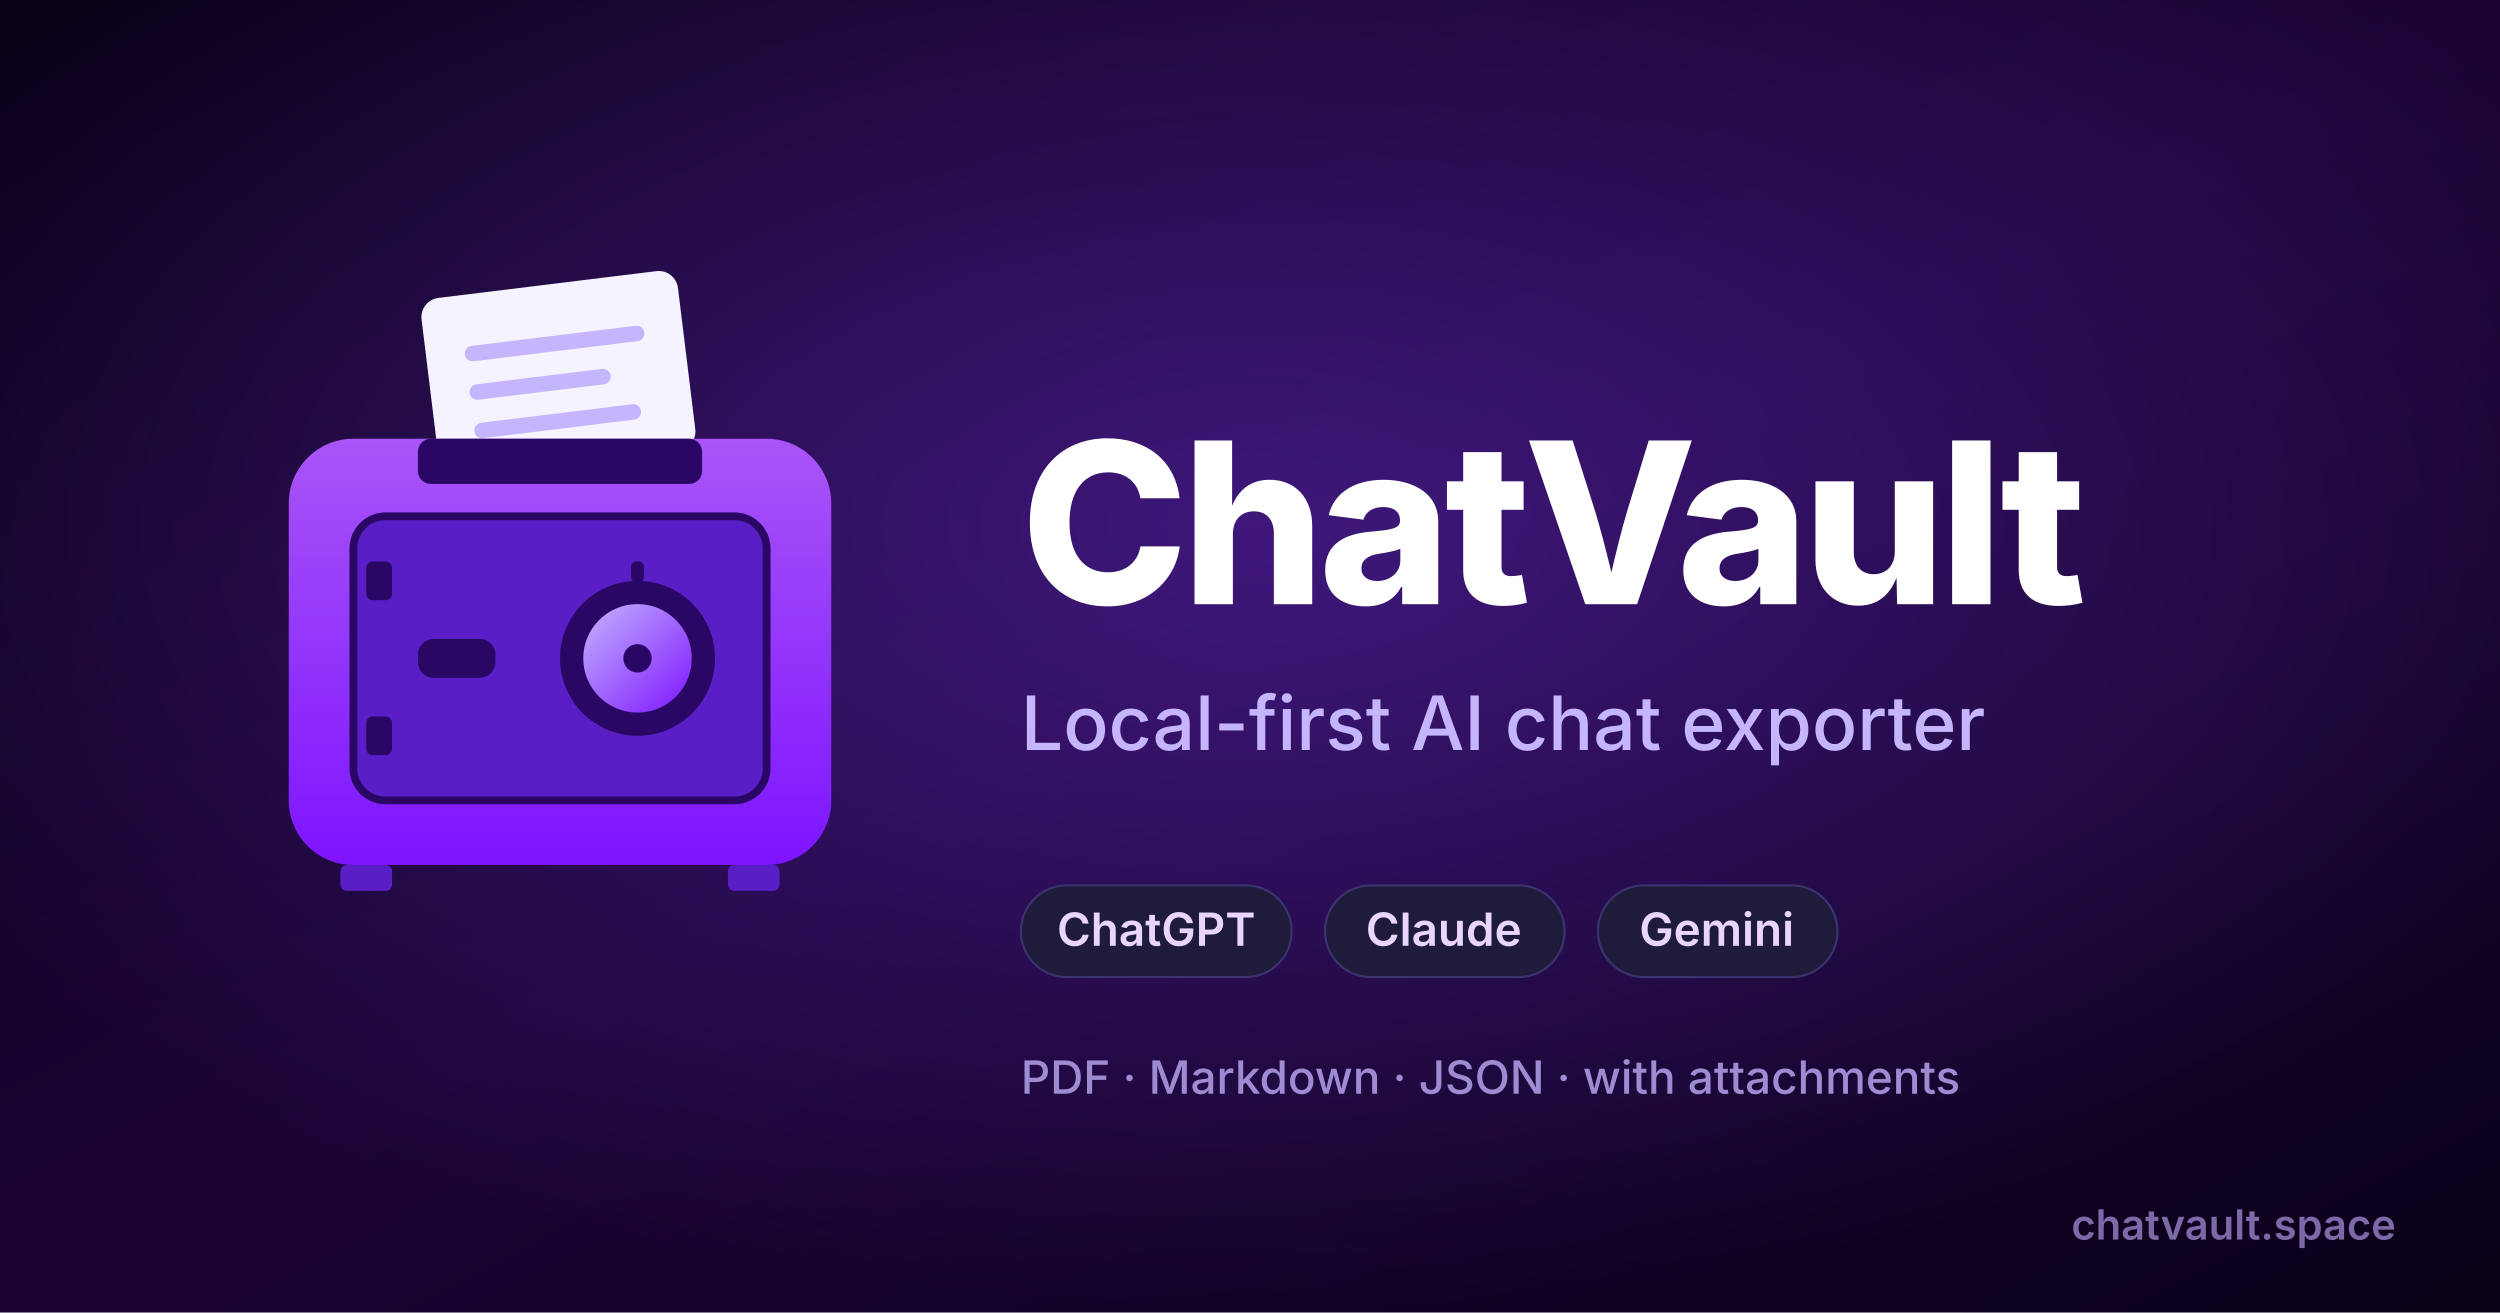
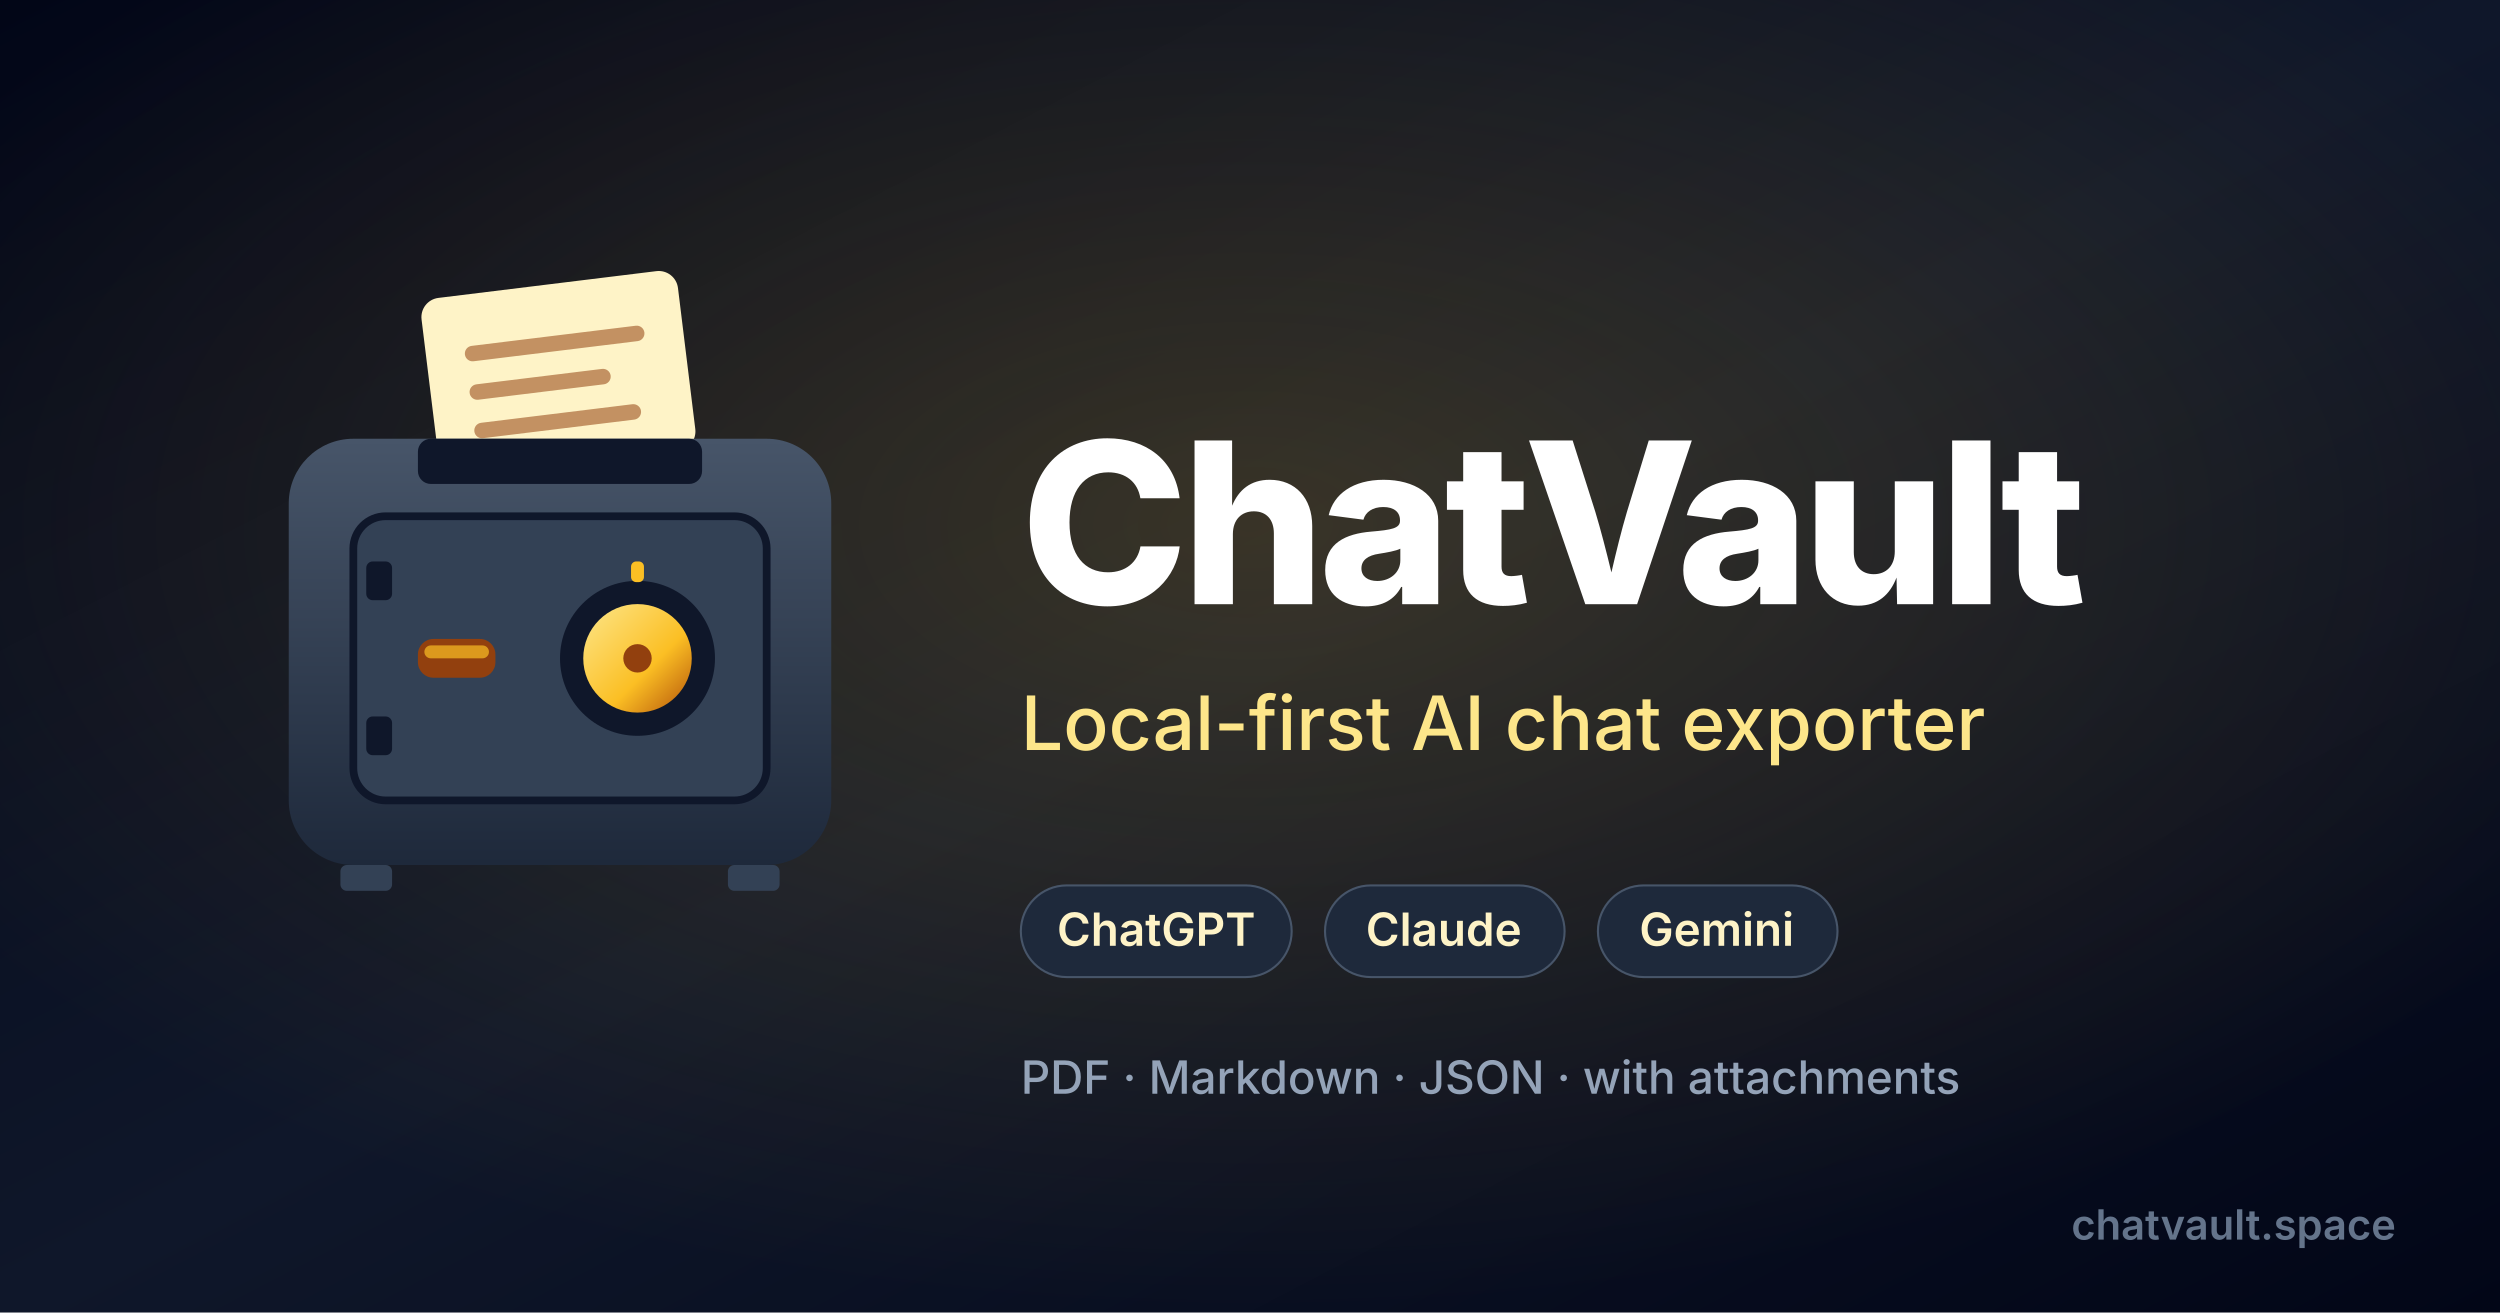
<svg xmlns="http://www.w3.org/2000/svg" width="1200" height="630" viewBox="0 0 1200 630">
  <defs>
    <linearGradient id="bg" x1="0" y1="0" x2="1" y2="1">
-       <stop offset="0%" stop-color="#0a0118" />
-       <stop offset="50%" stop-color="#1a0436" />
-       <stop offset="100%" stop-color="#0a0118" />
+       <stop offset="0%" stop-color="#020617" />
+       <stop offset="50%" stop-color="#0f172a" />
+       <stop offset="100%" stop-color="#020617" />
    </linearGradient>
    <radialGradient id="glow" cx="0.5" cy="0.4" r="0.6">
-       <stop offset="0%" stop-color="#863bff" stop-opacity="0.35" />
-       <stop offset="100%" stop-color="#863bff" stop-opacity="0" />
+       <stop offset="0%" stop-color="#fbbf24" stop-opacity="0.18" />
+       <stop offset="100%" stop-color="#fbbf24" stop-opacity="0" />
    </radialGradient>
    <linearGradient id="body" x1="0" y1="0" x2="0" y2="1">
-       <stop offset="0%" stop-color="#a855f7" />
-       <stop offset="100%" stop-color="#7e14ff" />
+       <stop offset="0%" stop-color="#475569" />
+       <stop offset="100%" stop-color="#1e293b" />
    </linearGradient>
-     <linearGradient id="dial" x1="0" y1="0" x2="1" y2="1">
-       <stop offset="0%" stop-color="#c4b5fd" />
-       <stop offset="100%" stop-color="#7e14ff" />
+     <linearGradient id="brass" x1="0" y1="0" x2="1" y2="1">
+       <stop offset="0%" stop-color="#fde68a" />
+       <stop offset="60%" stop-color="#fbbf24" />
+       <stop offset="100%" stop-color="#b45309" />
    </linearGradient>
  </defs>
  <rect width="1200" height="630" fill="url(#bg)" />
  <rect width="1200" height="630" fill="url(#glow)" />
  <g transform="translate(120 130) scale(6.2)">
    <g transform="rotate(-7 24 9)">
-       <rect x="14" y="1" width="20" height="14" rx="1.5" fill="#f5f3ff" />
-       <rect x="17" y="5" width="14" height="1.2" rx="0.6" fill="#c4b5fd" />
-       <rect x="17" y="8" width="11" height="1.2" rx="0.6" fill="#c4b5fd" />
-       <rect x="17" y="11" width="13" height="1.2" rx="0.6" fill="#c4b5fd" />
+       <rect x="14" y="1" width="20" height="14" rx="1.5" fill="#fef3c7" />
+       <rect x="17" y="5" width="14" height="1.2" rx="0.6" fill="#92400e" opacity="0.55" />
+       <rect x="17" y="8" width="11" height="1.2" rx="0.6" fill="#92400e" opacity="0.55" />
+       <rect x="17" y="11" width="13" height="1.2" rx="0.6" fill="#92400e" opacity="0.55" />
    </g>
    <rect x="3" y="13" width="42" height="33" rx="5" fill="url(#body)" />
-     <rect x="13" y="13" width="22" height="3.5" rx="1" fill="#2a0764" />
-     <rect x="8" y="19" width="32" height="22" rx="2.5" fill="#5a1ec7" stroke="#2a0764" stroke-width="0.6" />
-     <rect x="9" y="22.5" width="2" height="3" rx="0.5" fill="#2a0764" />
-     <rect x="9" y="34.5" width="2" height="3" rx="0.5" fill="#2a0764" />
-     <rect x="13" y="28.5" width="6" height="3" rx="1.2" fill="#2a0764" />
-     <circle cx="30" cy="30" r="6" fill="#2a0764" />
-     <circle cx="30" cy="30" r="4.2" fill="url(#dial)" />
-     <circle cx="30" cy="30" r="1.1" fill="#2a0764" />
-     <rect x="29.5" y="22.5" width="1" height="1.6" rx="0.4" fill="#2a0764" />
-     <rect x="7" y="46" width="4" height="2" rx="0.5" fill="#5a1ec7" />
-     <rect x="37" y="46" width="4" height="2" rx="0.5" fill="#5a1ec7" />
+     <rect x="13" y="13" width="22" height="3.5" rx="1" fill="#0f172a" />
+     <rect x="8" y="19" width="32" height="22" rx="2.5" fill="#334155" stroke="#0f172a" stroke-width="0.6" />
+     <rect x="9" y="22.5" width="2" height="3" rx="0.5" fill="#0f172a" />
+     <rect x="9" y="34.5" width="2" height="3" rx="0.5" fill="#0f172a" />
+     <rect x="13" y="28.5" width="6" height="3" rx="1.2" fill="#92400e" />
+     <rect x="13.5" y="29" width="5" height="1" rx="0.5" fill="#fbbf24" opacity="0.7" />
+     <circle cx="30" cy="30" r="6" fill="#0f172a" />
+     <circle cx="30" cy="30" r="4.2" fill="url(#brass)" />
+     <circle cx="30" cy="30" r="1.1" fill="#92400e" />
+     <rect x="29.5" y="22.5" width="1" height="1.6" rx="0.4" fill="#fbbf24" />
+     <rect x="7" y="46" width="4" height="2" rx="0.5" fill="#334155" />
+     <rect x="37" y="46" width="4" height="2" rx="0.5" fill="#334155" />
  </g>
  <text x="490" y="290" font-family="-apple-system, BlinkMacSystemFont, 'Segoe UI', system-ui, sans-serif" font-size="108" font-weight="800" fill="#ffffff" letter-spacing="-3">ChatVault</text>
-   <text x="490" y="360" font-family="-apple-system, BlinkMacSystemFont, 'Segoe UI', system-ui, sans-serif" font-size="36" font-weight="500" fill="#c4b5fd">Local-first AI chat exporter</text>
+   <text x="490" y="360" font-family="-apple-system, BlinkMacSystemFont, 'Segoe UI', system-ui, sans-serif" font-size="36" font-weight="500" fill="#fde68a">Local-first AI chat exporter</text>
  <g transform="translate(490 425)" font-family="-apple-system, BlinkMacSystemFont, 'Segoe UI', system-ui, sans-serif" font-size="22" font-weight="600">
-     <rect x="0" y="0" width="130" height="44" rx="22" fill="#1e1b3b" stroke="#3b3370" stroke-width="1" />
-     <text x="65" y="29" fill="#e9d5ff" text-anchor="middle">ChatGPT</text>
-     <rect x="146" y="0" width="115" height="44" rx="22" fill="#1e1b3b" stroke="#3b3370" stroke-width="1" />
-     <text x="203" y="29" fill="#e9d5ff" text-anchor="middle">Claude</text>
-     <rect x="277" y="0" width="115" height="44" rx="22" fill="#1e1b3b" stroke="#3b3370" stroke-width="1" />
-     <text x="334" y="29" fill="#e9d5ff" text-anchor="middle">Gemini</text>
+     <rect x="0" y="0" width="130" height="44" rx="22" fill="#1e293b" stroke="#475569" stroke-width="1" />
+     <text x="65" y="29" fill="#fef3c7" text-anchor="middle">ChatGPT</text>
+     <rect x="146" y="0" width="115" height="44" rx="22" fill="#1e293b" stroke="#475569" stroke-width="1" />
+     <text x="203" y="29" fill="#fef3c7" text-anchor="middle">Claude</text>
+     <rect x="277" y="0" width="115" height="44" rx="22" fill="#1e293b" stroke="#475569" stroke-width="1" />
+     <text x="334" y="29" fill="#fef3c7" text-anchor="middle">Gemini</text>
  </g>
-   <text x="490" y="525" font-family="-apple-system, BlinkMacSystemFont, 'Segoe UI', system-ui, sans-serif" font-size="22" font-weight="500" fill="#9d8cd1">PDF · Markdown · JSON · with attachments</text>
-   <text x="1150" y="595" font-family="-apple-system, BlinkMacSystemFont, 'Segoe UI', system-ui, sans-serif" font-size="20" font-weight="600" fill="#7c6aa8" text-anchor="end">chatvault.space</text>
+   <text x="490" y="525" font-family="-apple-system, BlinkMacSystemFont, 'Segoe UI', system-ui, sans-serif" font-size="22" font-weight="500" fill="#94a3b8">PDF · Markdown · JSON · with attachments</text>
+   <text x="1150" y="595" font-family="-apple-system, BlinkMacSystemFont, 'Segoe UI', system-ui, sans-serif" font-size="20" font-weight="600" fill="#64748b" text-anchor="end">chatvault.space</text>
</svg>
